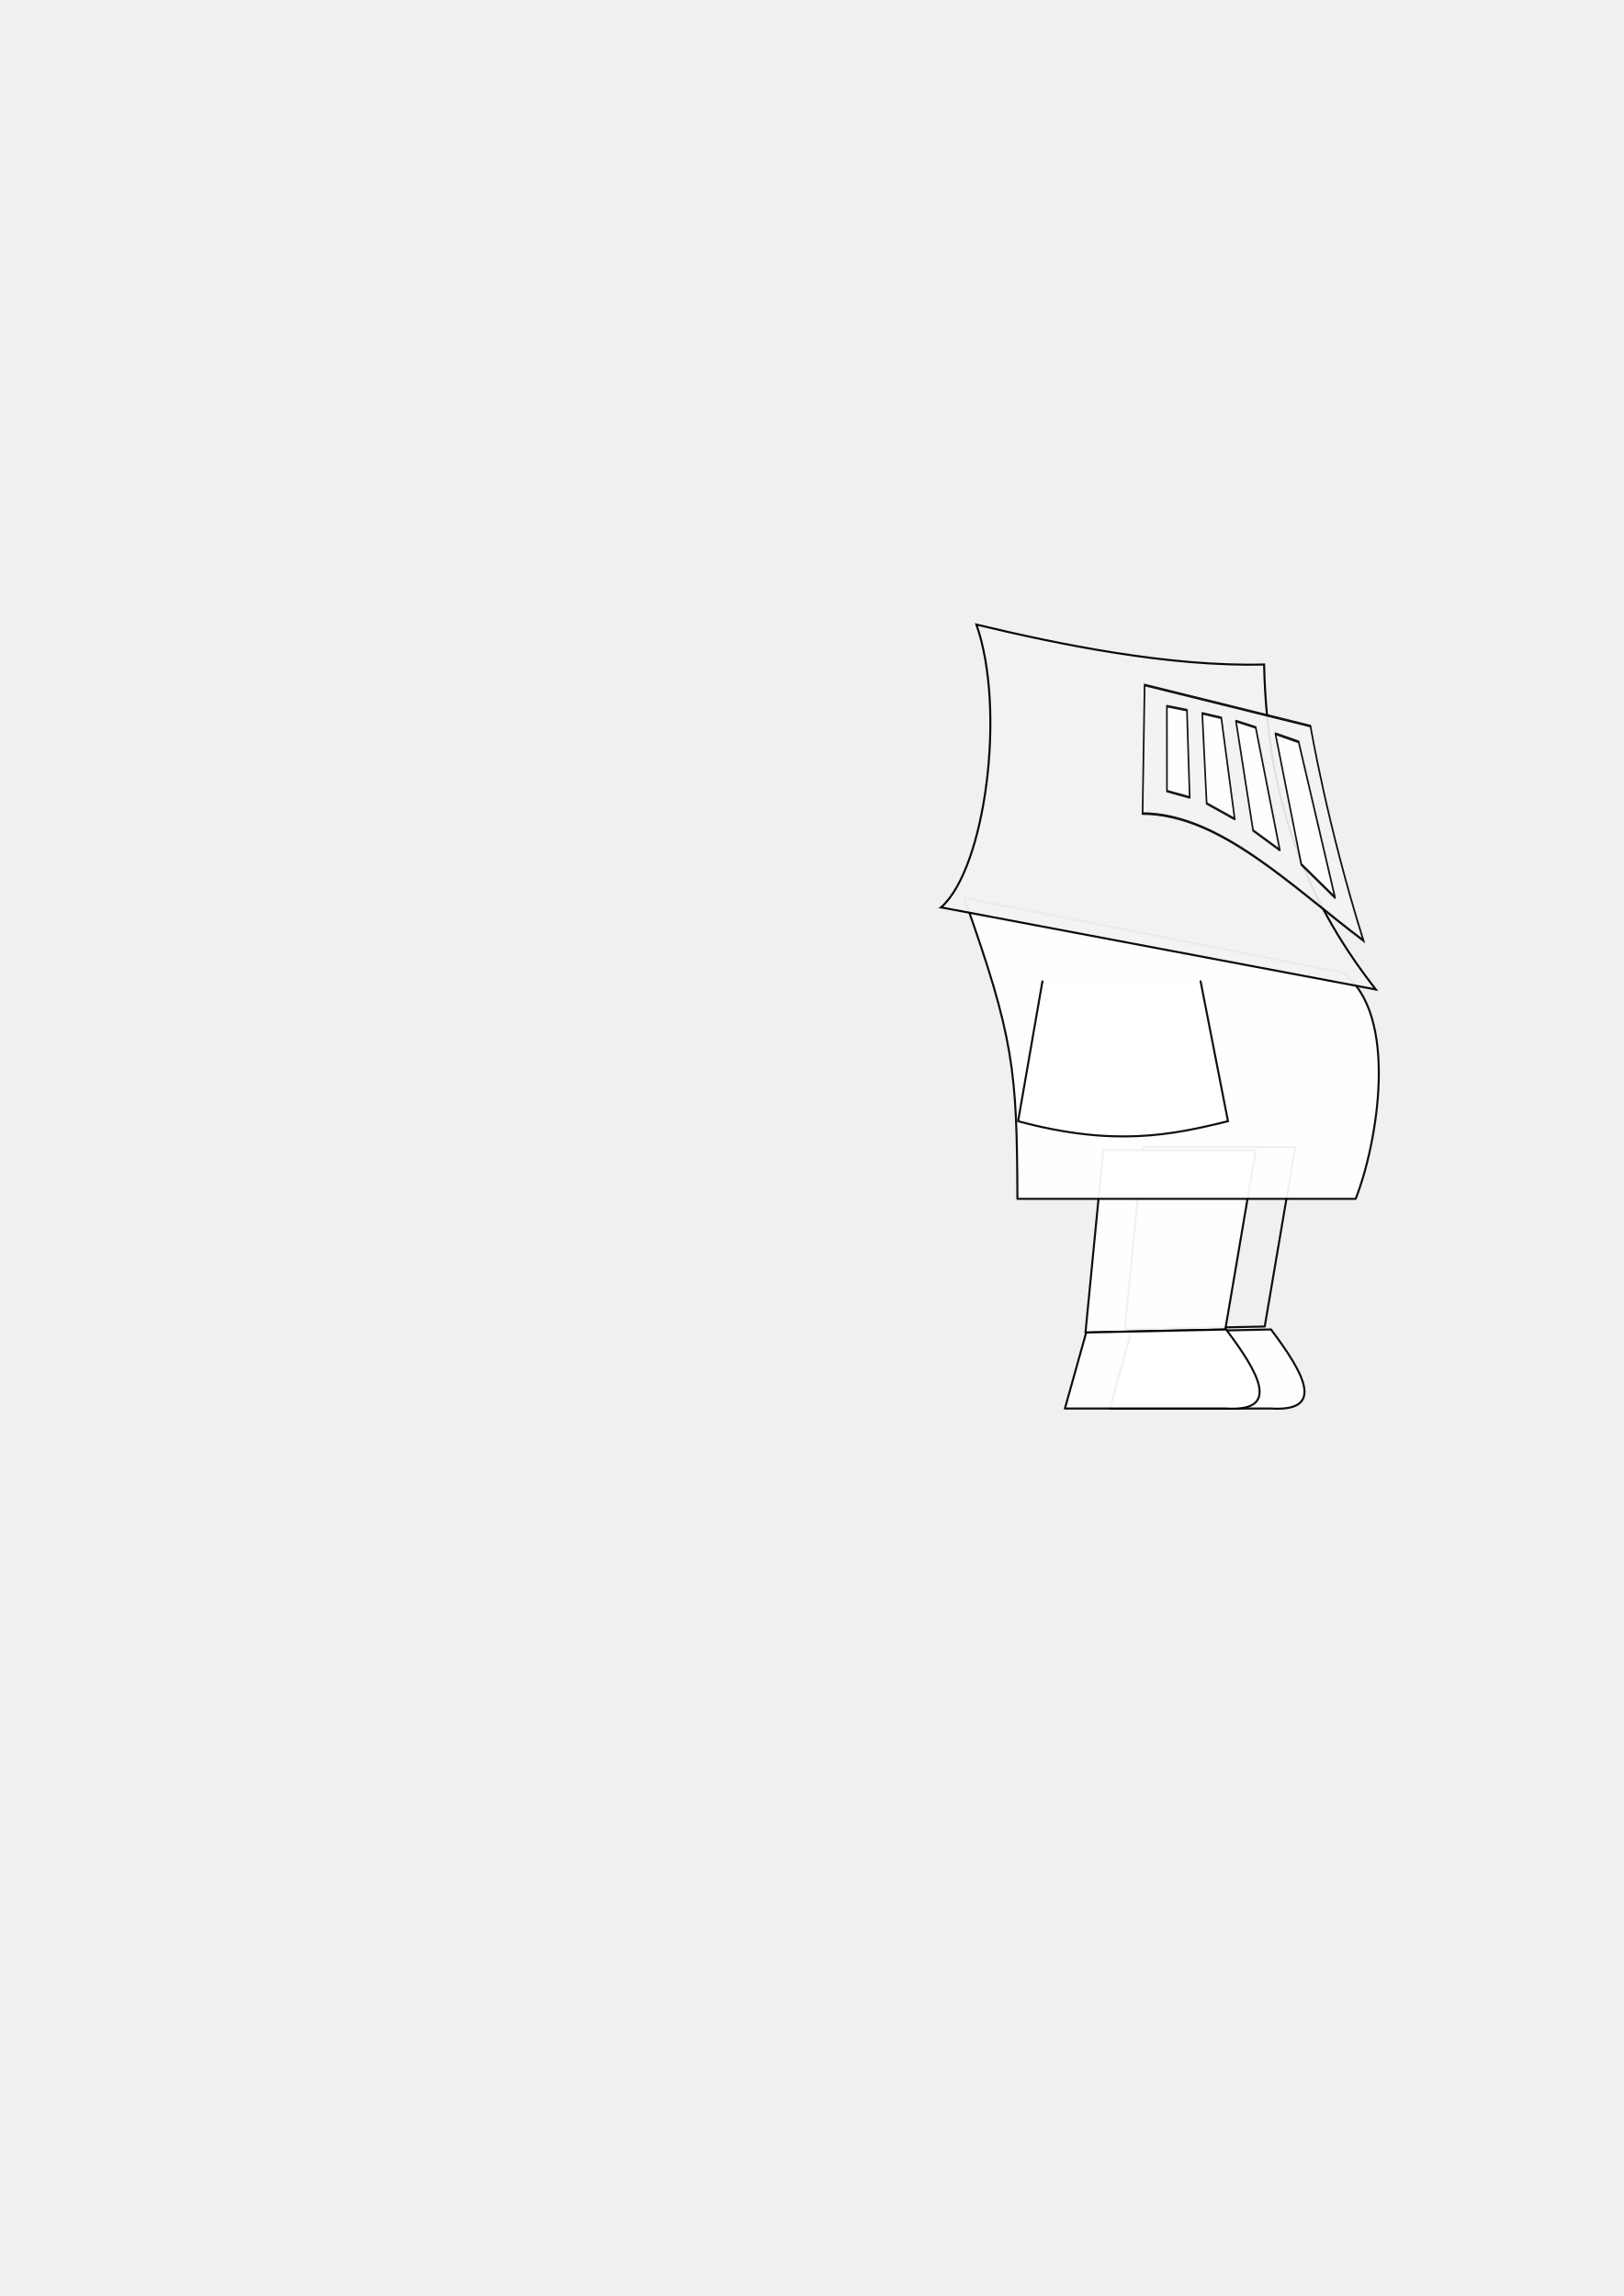
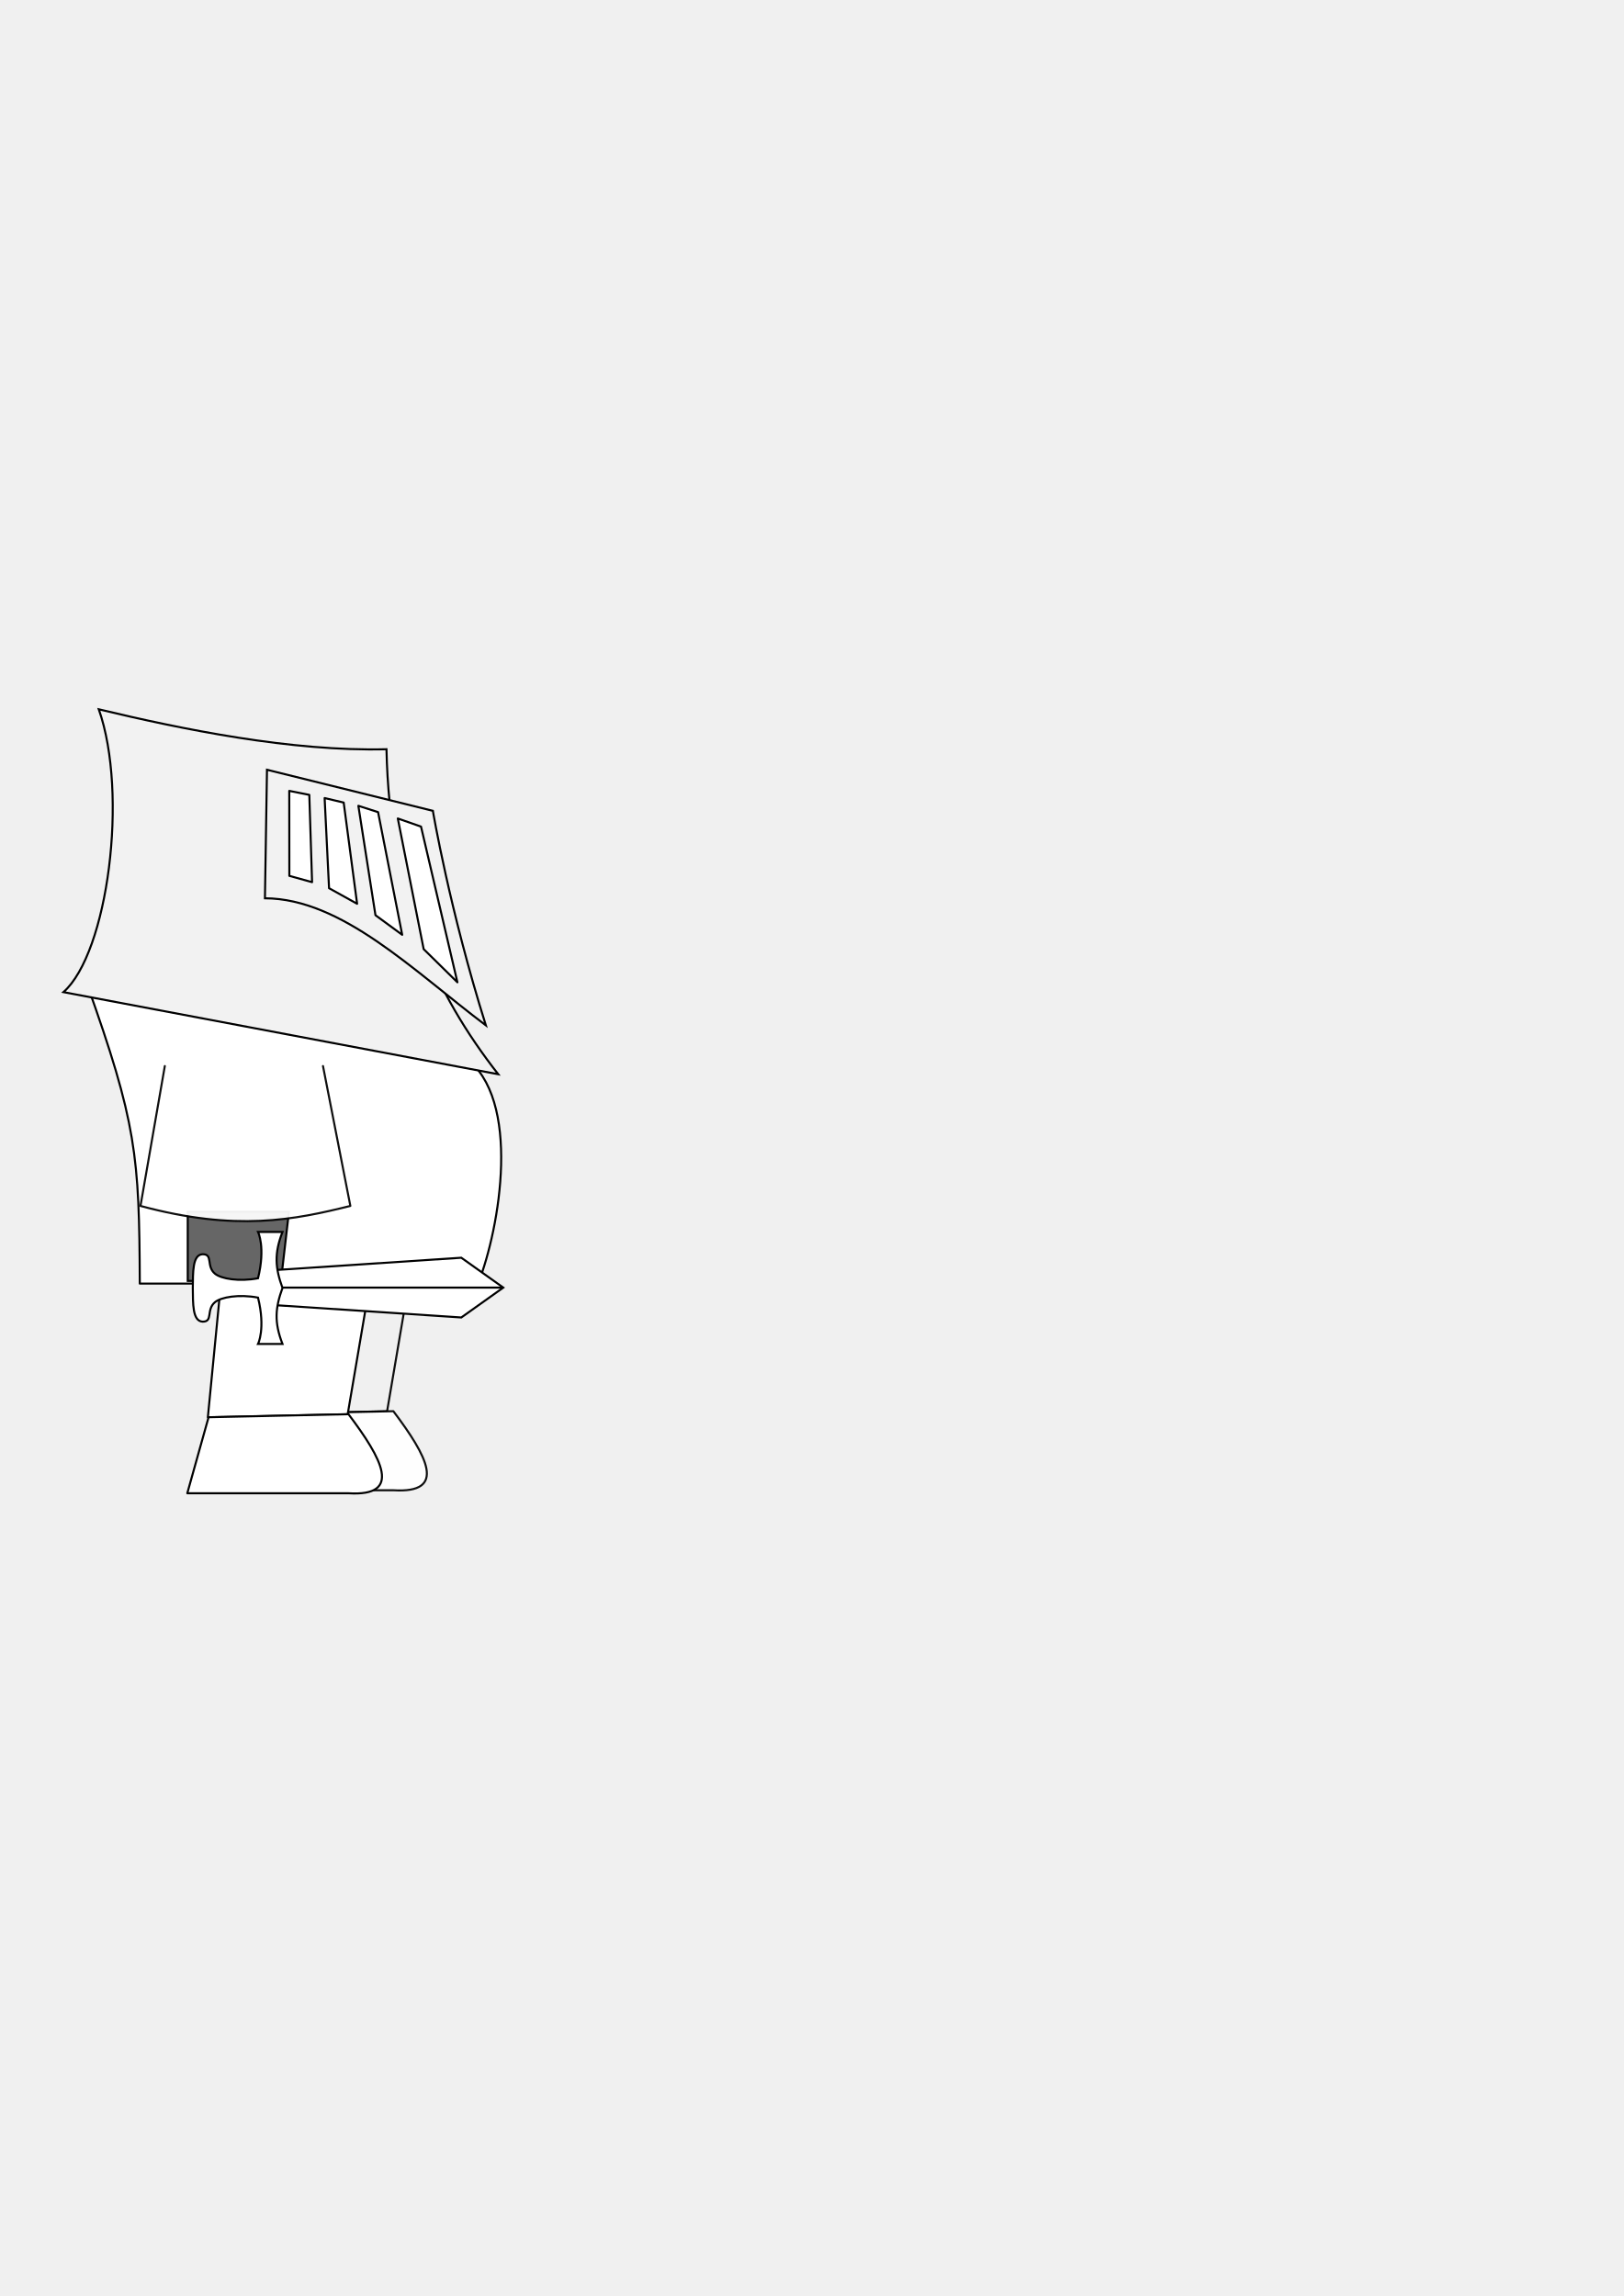
<svg xmlns="http://www.w3.org/2000/svg" width="210mm" height="297mm" viewBox="0 0 210 297" version="1.1" id="svg5140">
  <defs id="defs5134" />
  <g id="layer1" style="display:none;opacity:0.96">
    <path style="color:#000000;display:inline;overflow:visible;visibility:visible;opacity:0.94;fill:none;fill-opacity:1;fill-rule:nonzero;stroke:#000000;stroke-width:0.265;stroke-linecap:round;stroke-linejoin:round;stroke-miterlimit:4;stroke-dasharray:none;stroke-dashoffset:0;stroke-opacity:1;marker:none;enable-background:accumulate" d="m 59.721,177.807 19.728,1e-5 -3.946,23.209 -18.084,0.393 z" id="rect5692-2" />
    <path style="color:#000000;display:inline;overflow:visible;visibility:visible;opacity:0.94;fill:#ffffff;fill-opacity:1;fill-rule:nonzero;stroke:#000000;stroke-width:0.265;stroke-linecap:round;stroke-linejoin:round;stroke-miterlimit:4;stroke-dasharray:none;stroke-dashoffset:0;stroke-opacity:1;marker:none;enable-background:accumulate" d="m 54.621,178.2 19.728,10e-6 -3.946,23.209 -18.084,0.393 z" id="rect5692" />
    <path style="color:#000000;display:inline;overflow:visible;visibility:visible;opacity:0.94;fill:#ffffff;fill-opacity:1;fill-rule:nonzero;stroke:#000000;stroke-width:0.265;stroke-linecap:round;stroke-linejoin:round;stroke-miterlimit:4;stroke-dasharray:none;stroke-dashoffset:0;stroke-opacity:1;marker:none;enable-background:accumulate" d="m 47.599,119.587 c 19.236,-8.268 40.135,0.689 48.385,10.621 4.342,8.566 3.686,22.073 -16.522,48.385 -10.275,3.564 -19.882,3.112 -29.11,0.393 -3.7,-17.867 -9.366,-36.36 -2.754,-59.4 z" id="rect5687" />
    <path style="fill:#f2f2f2;fill-rule:evenodd;stroke:#000000;stroke-width:0.265px;stroke-linecap:butt;stroke-linejoin:miter;stroke-opacity:1" d="m 43.289,119.587 56.231,10.621 C 91.406,119.831 85.472,107.207 85.067,88.168 72.757,88.486 58.554,85.563 47.86,83.003 51.714,93.977 49.024,114.511 43.289,119.587 Z" id="path5685" />
    <rect style="color:#000000;display:inline;overflow:visible;visibility:visible;opacity:0.94;fill:#000000;fill-opacity:1;fill-rule:nonzero;stroke:#000000;stroke-width:0.265;stroke-linecap:round;stroke-linejoin:round;stroke-miterlimit:4;stroke-dasharray:none;stroke-dashoffset:0;stroke-opacity:1;marker:none;enable-background:accumulate" id="rect5690" width="9.048" height="20.849" x="125.995" y="84.722" transform="rotate(-13.3772)" />
    <path style="color:#000000;display:inline;overflow:visible;visibility:visible;opacity:0.94;fill:#ffffff;fill-opacity:1;fill-rule:nonzero;stroke:#000000;stroke-width:0.265;stroke-linecap:round;stroke-linejoin:round;stroke-miterlimit:4;stroke-dasharray:none;stroke-dashoffset:0;stroke-opacity:1;marker:none;enable-background:accumulate" d="M 58.218,201.789 76.313,201.395 c 4.353,5.783 7.048,10.663 0,10.228 H 55.464 Z" id="rect5710-6" />
    <path style="color:#000000;display:inline;overflow:visible;visibility:visible;opacity:0.94;fill:#ffffff;fill-opacity:1;fill-rule:nonzero;stroke:#000000;stroke-width:0.265;stroke-linecap:round;stroke-linejoin:round;stroke-miterlimit:4;stroke-dasharray:none;stroke-dashoffset:0;stroke-opacity:1;marker:none;enable-background:accumulate" d="m 52.413,201.789 18.095,-0.393 c 4.353,5.783 7.048,10.663 0,10.228 H 49.659 Z" id="rect5710" />
    <path style="fill:none;fill-rule:evenodd;stroke:#000000;stroke-width:0.265px;stroke-linecap:butt;stroke-linejoin:miter;stroke-opacity:1" d="m 62.154,159.711 -0.787,9.834 c -1.202,3.598 -2.889,6.127 -7.081,3.147 -0.563,2.87 0.317,4.953 4.721,5.114 3.344,-0.549 6.057,-2.867 8.654,-5.507 l 6.687,-13.375" id="path5750" />
    <path style="color:#000000;display:inline;overflow:visible;visibility:visible;opacity:0.94;fill:#ffffff;fill-opacity:1;fill-rule:nonzero;stroke:#000000;stroke-width:0.265;stroke-linecap:round;stroke-linejoin:round;stroke-miterlimit:4;stroke-dasharray:none;stroke-dashoffset:0;stroke-opacity:1;marker:none;enable-background:accumulate" d="m 77.889,142.239 3.54,18.095 c -7.251,1.797 -14.75,3.345 -27.143,0 l 3.147,-18.095" id="rect5728" />
    <g id="g5900" transform="matrix(1,0,0,1.548071,-41.33617,12.56308)" style="stroke-width:0.804">
      <path id="path5685-5" d="m 110.685,61.291 c 9.962,0.034 19.177,6.046 28.572,10.621 -4.713,-9.697 -6.853,-17.926 -6.853,-17.926 l -21.454,-3.434 z" style="opacity:0.96;fill:#f2f2f2;fill-rule:evenodd;stroke:#000000;stroke-width:0.213px;stroke-linecap:butt;stroke-linejoin:miter;stroke-opacity:1" />
      <path id="rect5796" d="m 111.014,105.607 2.767,1.927 1.18,13.993 -3.549,-4.438 z" style="color:#000000;display:inline;overflow:visible;visibility:visible;opacity:0.94;fill:#ffffff;fill-opacity:1;fill-rule:nonzero;stroke:#000000;stroke-width:0.214;stroke-linecap:round;stroke-linejoin:round;stroke-miterlimit:4;stroke-dasharray:none;stroke-dashoffset:0;stroke-opacity:1;marker:none;enable-background:accumulate" transform="matrix(0.9044694,-0.4265385,0.2600045,0.9656074,0,0)" />
      <path id="rect5796-6" d="m 122.766,53.565 2.55,0.529 3.119,10.25 -3.457,-1.638 z" style="color:#000000;display:inline;overflow:visible;visibility:visible;opacity:0.94;fill:#ffffff;fill-opacity:1;fill-rule:nonzero;stroke:#000000;stroke-width:0.213;stroke-linecap:round;stroke-linejoin:round;stroke-miterlimit:4;stroke-dasharray:none;stroke-dashoffset:0;stroke-opacity:1;marker:none;enable-background:accumulate" />
      <path id="rect5796-6-4" d="m 118.404,52.917 2.464,0.377 1.736,8.457 -3.629,-1.302 z" style="color:#000000;display:inline;overflow:visible;visibility:visible;opacity:0.94;fill:#ffffff;fill-opacity:1;fill-rule:nonzero;stroke:#000000;stroke-width:0.213;stroke-linecap:round;stroke-linejoin:round;stroke-miterlimit:4;stroke-dasharray:none;stroke-dashoffset:0;stroke-opacity:1;marker:none;enable-background:accumulate" />
      <path id="rect5796-6-4-1" d="m 113.83,52.316 2.593,0.334 0.358,7.295 -2.94,-0.527 z" style="color:#000000;display:inline;overflow:visible;visibility:visible;opacity:0.94;fill:#ffffff;fill-opacity:1;fill-rule:nonzero;stroke:#000000;stroke-width:0.213;stroke-linecap:round;stroke-linejoin:round;stroke-miterlimit:4;stroke-dasharray:none;stroke-dashoffset:0;stroke-opacity:1;marker:none;enable-background:accumulate" />
    </g>
  </g>
-   <g id="layer3">
+   <g id="layer3" style="display:none">
    <path style="color:#000000;display:inline;overflow:visible;visibility:visible;opacity:0.94;fill:none;fill-opacity:1;fill-rule:nonzero;stroke:#000000;stroke-width:0.265;stroke-linecap:round;stroke-linejoin:round;stroke-miterlimit:4;stroke-dasharray:none;stroke-dashoffset:0;stroke-opacity:1;marker:none;enable-background:accumulate" d="m 147.79,148.383 19.728,10e-6 -3.946,23.209 -18.084,0.393 z" id="rect5692-2-0" />
    <path style="color:#000000;display:inline;overflow:visible;visibility:visible;opacity:0.94;fill:#ffffff;fill-opacity:1;fill-rule:nonzero;stroke:#000000;stroke-width:0.265;stroke-linecap:round;stroke-linejoin:round;stroke-miterlimit:4;stroke-dasharray:none;stroke-dashoffset:0;stroke-opacity:1;marker:none;enable-background:accumulate" d="m 142.69,148.776 19.728,1e-5 -3.946,23.209 -18.084,0.393 z" id="rect5692-4" />
    <path style="color:#000000;display:inline;overflow:visible;visibility:visible;opacity:0.94;fill:#ffffff;fill-opacity:1;fill-rule:nonzero;stroke:#000000;stroke-width:0.265;stroke-linecap:round;stroke-linejoin:round;stroke-miterlimit:4;stroke-dasharray:none;stroke-dashoffset:0;stroke-opacity:1;marker:none;enable-background:accumulate" d="m 146.287,172.365 18.095,-0.393 c 4.353,5.783 7.048,10.663 0,10.228 h -20.849 z" id="rect5710-6-0" />
    <path style="color:#000000;display:inline;overflow:visible;visibility:visible;opacity:0.94;fill:#ffffff;fill-opacity:1;fill-rule:nonzero;stroke:#000000;stroke-width:0.265;stroke-linecap:round;stroke-linejoin:round;stroke-miterlimit:4;stroke-dasharray:none;stroke-dashoffset:0;stroke-opacity:1;marker:none;enable-background:accumulate" d="m 140.482,172.365 18.095,-0.393 c 4.353,5.783 7.048,10.663 0,10.228 h -20.849 z" id="rect5710-8" />
    <path style="color:#000000;display:inline;overflow:visible;visibility:visible;opacity:0.94;fill:#ffffff;fill-opacity:1;fill-rule:nonzero;stroke:#000000;stroke-width:0.265;stroke-linecap:round;stroke-linejoin:round;stroke-miterlimit:4;stroke-dasharray:none;stroke-dashoffset:0;stroke-opacity:1;marker:none;enable-background:accumulate" d="m 124.697,116.154 48.914,9.645 c 7.42,5.323 4.551,22.115 1.722,29.28 l -43.747,-1e-5 c -0.069,-16.596 -0.409,-20.736 -6.889,-38.925 z" id="rect5959" />
    <path style="display:inline;opacity:0.96;fill:#f2f2f2;fill-rule:evenodd;stroke:#000000;stroke-width:0.265px;stroke-linecap:butt;stroke-linejoin:miter;stroke-opacity:1" d="m 121.713,117.376 56.231,10.621 c -8.114,-10.377 -14.048,-23.001 -14.453,-42.04 -12.31,0.318 -26.513,-2.604 -37.207,-5.165 3.854,10.974 1.164,31.508 -4.572,36.584 z" id="path5685-7" />
    <path style="color:#000000;display:inline;overflow:visible;visibility:visible;opacity:0.94;fill:#ffffff;fill-opacity:1;fill-rule:nonzero;stroke:#000000;stroke-width:0.265;stroke-linecap:round;stroke-linejoin:round;stroke-miterlimit:4;stroke-dasharray:none;stroke-dashoffset:0;stroke-opacity:1;marker:none;enable-background:accumulate" d="m 155.279,126.939 3.54,18.095 c -7.251,1.797 -14.75,3.345 -27.143,0 l 3.147,-18.095" id="rect5728-2" />
    <g id="g5900-4" transform="matrix(1,0,0,1.548071,37.08777,10.35253)" style="display:inline;opacity:0.96;stroke-width:0.804">
      <path id="path5685-5-7" d="m 110.685,61.291 c 9.962,0.034 19.177,6.046 28.572,10.621 -4.713,-9.697 -6.853,-17.926 -6.853,-17.926 l -21.454,-3.434 z" style="opacity:0.96;fill:#f2f2f2;fill-rule:evenodd;stroke:#000000;stroke-width:0.213px;stroke-linecap:butt;stroke-linejoin:miter;stroke-opacity:1" />
      <path id="rect5796-9" d="m 111.014,105.607 2.767,1.927 1.18,13.993 -3.549,-4.438 z" style="color:#000000;display:inline;overflow:visible;visibility:visible;opacity:0.94;fill:#ffffff;fill-opacity:1;fill-rule:nonzero;stroke:#000000;stroke-width:0.214;stroke-linecap:round;stroke-linejoin:round;stroke-miterlimit:4;stroke-dasharray:none;stroke-dashoffset:0;stroke-opacity:1;marker:none;enable-background:accumulate" transform="matrix(0.9044694,-0.4265385,0.2600045,0.9656074,0,0)" />
      <path id="rect5796-6-3" d="m 122.766,53.565 2.55,0.529 3.119,10.25 -3.457,-1.638 z" style="color:#000000;display:inline;overflow:visible;visibility:visible;opacity:0.94;fill:#ffffff;fill-opacity:1;fill-rule:nonzero;stroke:#000000;stroke-width:0.213;stroke-linecap:round;stroke-linejoin:round;stroke-miterlimit:4;stroke-dasharray:none;stroke-dashoffset:0;stroke-opacity:1;marker:none;enable-background:accumulate" />
      <path id="rect5796-6-4-9" d="m 118.404,52.917 2.464,0.377 1.736,8.457 -3.629,-1.302 z" style="color:#000000;display:inline;overflow:visible;visibility:visible;opacity:0.94;fill:#ffffff;fill-opacity:1;fill-rule:nonzero;stroke:#000000;stroke-width:0.213;stroke-linecap:round;stroke-linejoin:round;stroke-miterlimit:4;stroke-dasharray:none;stroke-dashoffset:0;stroke-opacity:1;marker:none;enable-background:accumulate" />
      <path id="rect5796-6-4-1-2" d="m 113.83,52.316 2.593,0.334 0.358,7.295 -2.94,-0.527 z" style="color:#000000;display:inline;overflow:visible;visibility:visible;opacity:0.94;fill:#ffffff;fill-opacity:1;fill-rule:nonzero;stroke:#000000;stroke-width:0.213;stroke-linecap:round;stroke-linejoin:round;stroke-miterlimit:4;stroke-dasharray:none;stroke-dashoffset:0;stroke-opacity:1;marker:none;enable-background:accumulate" />
    </g>
+     <path style="fill:#666666;fill-rule:evenodd;stroke:#000000;stroke-width:0.265px;stroke-linecap:butt;stroke-linejoin:miter;stroke-opacity:1" d="m 137.787,145.779 v 8.956 h 12.056 l 1.033,-8.956 z" id="path5966" />
+   </g>
+   <g id="layer4" style="display:none">
+     <g id="g6051">
+       <path id="path5975-3" d="m 87.425,119.603 1.573,-23.765 -3.864,-5.429 -3.864,5.429 1.573,23.765" style="fill:none;fill-rule:evenodd;stroke:#000000;stroke-width:0.265px;stroke-linecap:butt;stroke-linejoin:miter;stroke-opacity:1" />
+       <path id="path5971-1" d="m 89.539,129.308 c 0.029,-1.41 -1.528,-0.431 -2.518,-1.61 -0.656,-0.782 -1.063,-3.108 -0.591,-5.569 4.036,-0.991 5.994,0 5.994,0 v -3.164 c -2.822,1.093 -4.667,0.935 -7.246,0 -2.579,0.935 -4.424,1.093 -7.246,0 v 3.164 c 0,0 1.959,-0.991 5.994,0 0.472,2.462 0.065,4.787 -0.591,5.569 -0.989,1.179 -2.546,0.2 -2.518,1.61 0.079,1.317 2.366,1.225 4.361,1.257 1.995,-0.031 4.282,0.06 4.361,-1.257 z" style="fill:none;fill-rule:evenodd;stroke:#000000;stroke-width:0.265px;stroke-linecap:butt;stroke-linejoin:miter;stroke-opacity:1" />
+       <path id="path6046" d="M 85.133,90.491 V 118.984" style="fill:none;fill-rule:evenodd;stroke:#000000;stroke-width:0.265px;stroke-linecap:butt;stroke-linejoin:miter;stroke-opacity:1" />
+     </g>
+   </g>
+   <g id="layer5">
+     <path style="color:#000000;display:inline;overflow:visible;visibility:visible;opacity:0.94;fill:none;fill-opacity:1;fill-rule:nonzero;stroke:#000000;stroke-width:0.265;stroke-linecap:round;stroke-linejoin:round;stroke-miterlimit:4;stroke-dasharray:none;stroke-dashoffset:0;stroke-opacity:1;marker:none;enable-background:accumulate" d="m 34.283,159.344 19.728,1e-5 -3.946,23.209 -18.084,0.393 z" id="rect5692-2-0-5" />
+     <path style="color:#000000;display:inline;overflow:visible;visibility:visible;opacity:0.94;fill:#ffffff;fill-opacity:1;fill-rule:nonzero;stroke:#000000;stroke-width:0.265;stroke-linecap:round;stroke-linejoin:round;stroke-miterlimit:4;stroke-dasharray:none;stroke-dashoffset:0;stroke-opacity:1;marker:none;enable-background:accumulate" d="m 32.78,182.938 18.095,-0.393 c 4.353,5.783 7.048,10.663 0,10.228 h -20.849 z" id="rect5710-6-0-9" />
+     <path style="color:#000000;display:inline;overflow:visible;visibility:visible;opacity:1;fill:#ffffff;fill-opacity:1;fill-rule:nonzero;stroke:#000000;stroke-width:0.265;stroke-linecap:round;stroke-linejoin:round;stroke-miterlimit:4;stroke-dasharray:none;stroke-dashoffset:0;stroke-opacity:1;marker:none;enable-background:accumulate" d="m 29.184,159.737 19.728,1e-5 -3.946,23.209 -18.084,0.393 z" id="rect5692-4-4" />
+     <path style="color:#000000;display:inline;overflow:visible;visibility:visible;opacity:1;fill:#ffffff;fill-opacity:1;fill-rule:nonzero;stroke:#000000;stroke-width:0.265;stroke-linecap:round;stroke-linejoin:round;stroke-miterlimit:4;stroke-dasharray:none;stroke-dashoffset:0;stroke-opacity:1;marker:none;enable-background:accumulate" d="m 26.976,183.326 18.095,-0.393 c 4.353,5.783 7.048,10.663 0,10.228 h -20.849 z" id="rect5710-8-2" />
+     <path style="color:#000000;display:inline;overflow:visible;visibility:visible;opacity:1;fill:#ffffff;fill-opacity:1;fill-rule:nonzero;stroke:#000000;stroke-width:0.265;stroke-linecap:round;stroke-linejoin:round;stroke-miterlimit:4;stroke-dasharray:none;stroke-dashoffset:0;stroke-opacity:1;marker:none;enable-background:accumulate" d="m 11.191,127.115 48.914,9.645 c 7.42,5.323 4.551,22.115 1.722,29.28 l -43.747,-10e-6 c -0.069,-16.596 -0.409,-20.736 -6.889,-38.925 z" id="rect5959-5" />
+     <path style="display:inline;opacity:1;fill:#f2f2f2;fill-rule:evenodd;stroke:#000000;stroke-width:0.265px;stroke-linecap:butt;stroke-linejoin:miter;stroke-opacity:1" d="M 8.206,128.337 64.438,138.958 c -8.114,-10.377 -14.048,-23.001 -14.453,-42.04 -12.31,0.318 -26.513,-2.604 -37.207,-5.165 3.854,10.974 1.164,31.508 -4.572,36.584 z" id="path5685-7-7" />
+     <path style="display:inline;fill:#666666;fill-rule:evenodd;stroke:#000000;stroke-width:0.265px;stroke-linecap:butt;stroke-linejoin:miter;stroke-opacity:1" d="m 24.281,156.739 v 8.956 h 12.056 l 1.033,-8.956 z" id="path5966-5" />
+     <path style="color:#000000;display:inline;overflow:visible;visibility:visible;opacity:0.94;fill:#ffffff;fill-opacity:1;fill-rule:nonzero;stroke:#000000;stroke-width:0.265;stroke-linecap:round;stroke-linejoin:round;stroke-miterlimit:4;stroke-dasharray:none;stroke-dashoffset:0;stroke-opacity:1;marker:none;enable-background:accumulate" d="m 41.773,137.899 3.54,18.095 c -7.251,1.797 -14.75,3.345 -27.143,0 l 3.147,-18.095" id="rect5728-2-4" />
+     <path style="opacity:1;fill:#f2f2f2;fill-rule:evenodd;stroke:#000000;stroke-width:0.265px;stroke-linecap:butt;stroke-linejoin:miter;stroke-opacity:1" d="m 34.266,116.196 c 9.962,0.052 19.177,9.36 28.572,16.442 C 58.125,117.626 55.985,104.887 55.985,104.887 L 34.53,99.572 Z" id="path5685-5-7-9" />
+     <path style="color:#000000;display:inline;overflow:visible;visibility:visible;opacity:1;fill:#ffffff;fill-opacity:1;fill-rule:nonzero;stroke:#000000;stroke-width:0.265;stroke-linecap:round;stroke-linejoin:round;stroke-miterlimit:4;stroke-dasharray:none;stroke-dashoffset:0;stroke-opacity:1;marker:none;enable-background:accumulate" d="m 51.449,105.874 3.003,1.053 4.706,20.138 -4.364,-4.29 z" id="rect5796-9-4" />
+     <path style="color:#000000;display:inline;overflow:visible;visibility:visible;opacity:1;fill:#ffffff;fill-opacity:1;fill-rule:nonzero;stroke:#000000;stroke-width:0.265;stroke-linecap:round;stroke-linejoin:round;stroke-miterlimit:4;stroke-dasharray:none;stroke-dashoffset:0;stroke-opacity:1;marker:none;enable-background:accumulate" d="m 46.348,104.235 2.55,0.819 3.119,15.868 -3.457,-2.536 z" id="rect5796-6-3-5" />
+     <path style="color:#000000;display:inline;overflow:visible;visibility:visible;opacity:1;fill:#ffffff;fill-opacity:1;fill-rule:nonzero;stroke:#000000;stroke-width:0.265;stroke-linecap:round;stroke-linejoin:round;stroke-miterlimit:4;stroke-dasharray:none;stroke-dashoffset:0;stroke-opacity:1;marker:none;enable-background:accumulate" d="m 41.986,103.232 2.464,0.584 1.736,13.092 -3.629,-2.016 z" id="rect5796-6-4-9-9" />
+     <path style="color:#000000;display:inline;overflow:visible;visibility:visible;opacity:1;fill:#ffffff;fill-opacity:1;fill-rule:nonzero;stroke:#000000;stroke-width:0.265;stroke-linecap:round;stroke-linejoin:round;stroke-miterlimit:4;stroke-dasharray:none;stroke-dashoffset:0;stroke-opacity:1;marker:none;enable-background:accumulate" d="m 37.411,102.303 2.593,0.517 0.358,11.292 -2.94,-0.816 z" id="rect5796-6-4-1-2-3" />
+     <g transform="rotate(90,37.03777,118.4622)" id="g6051-7" style="fill:#ffffff">
+       <path id="path5975-3-8" d="m 87.425,119.603 1.573,-23.765 -3.864,-5.429 -3.864,5.429 1.573,23.765" style="fill:#ffffff;fill-rule:evenodd;stroke:#000000;stroke-width:0.265px;stroke-linecap:butt;stroke-linejoin:miter;stroke-opacity:1" />
+       <path id="path5971-1-9" d="m 89.539,129.308 c 0.029,-1.41 -1.528,-0.431 -2.518,-1.61 -0.656,-0.782 -1.063,-3.108 -0.591,-5.569 4.036,-0.991 5.994,0 5.994,0 v -3.164 c -2.822,1.093 -4.667,0.935 -7.246,0 -2.579,0.935 -4.424,1.093 -7.246,0 v 3.164 c 0,0 1.959,-0.991 5.994,0 0.472,2.462 0.065,4.787 -0.591,5.569 -0.989,1.179 -2.546,0.2 -2.518,1.61 0.079,1.317 2.366,1.225 4.361,1.257 1.995,-0.031 4.282,0.06 4.361,-1.257 z" style="fill:#ffffff;fill-rule:evenodd;stroke:#000000;stroke-width:0.265px;stroke-linecap:butt;stroke-linejoin:miter;stroke-opacity:1" />
+       <path id="path6046-1" d="M 85.133,90.491 V 118.984" style="fill:#ffffff;fill-rule:evenodd;stroke:#000000;stroke-width:0.265px;stroke-linecap:butt;stroke-linejoin:miter;stroke-opacity:1" />
+     </g>
  </g>
</svg>
